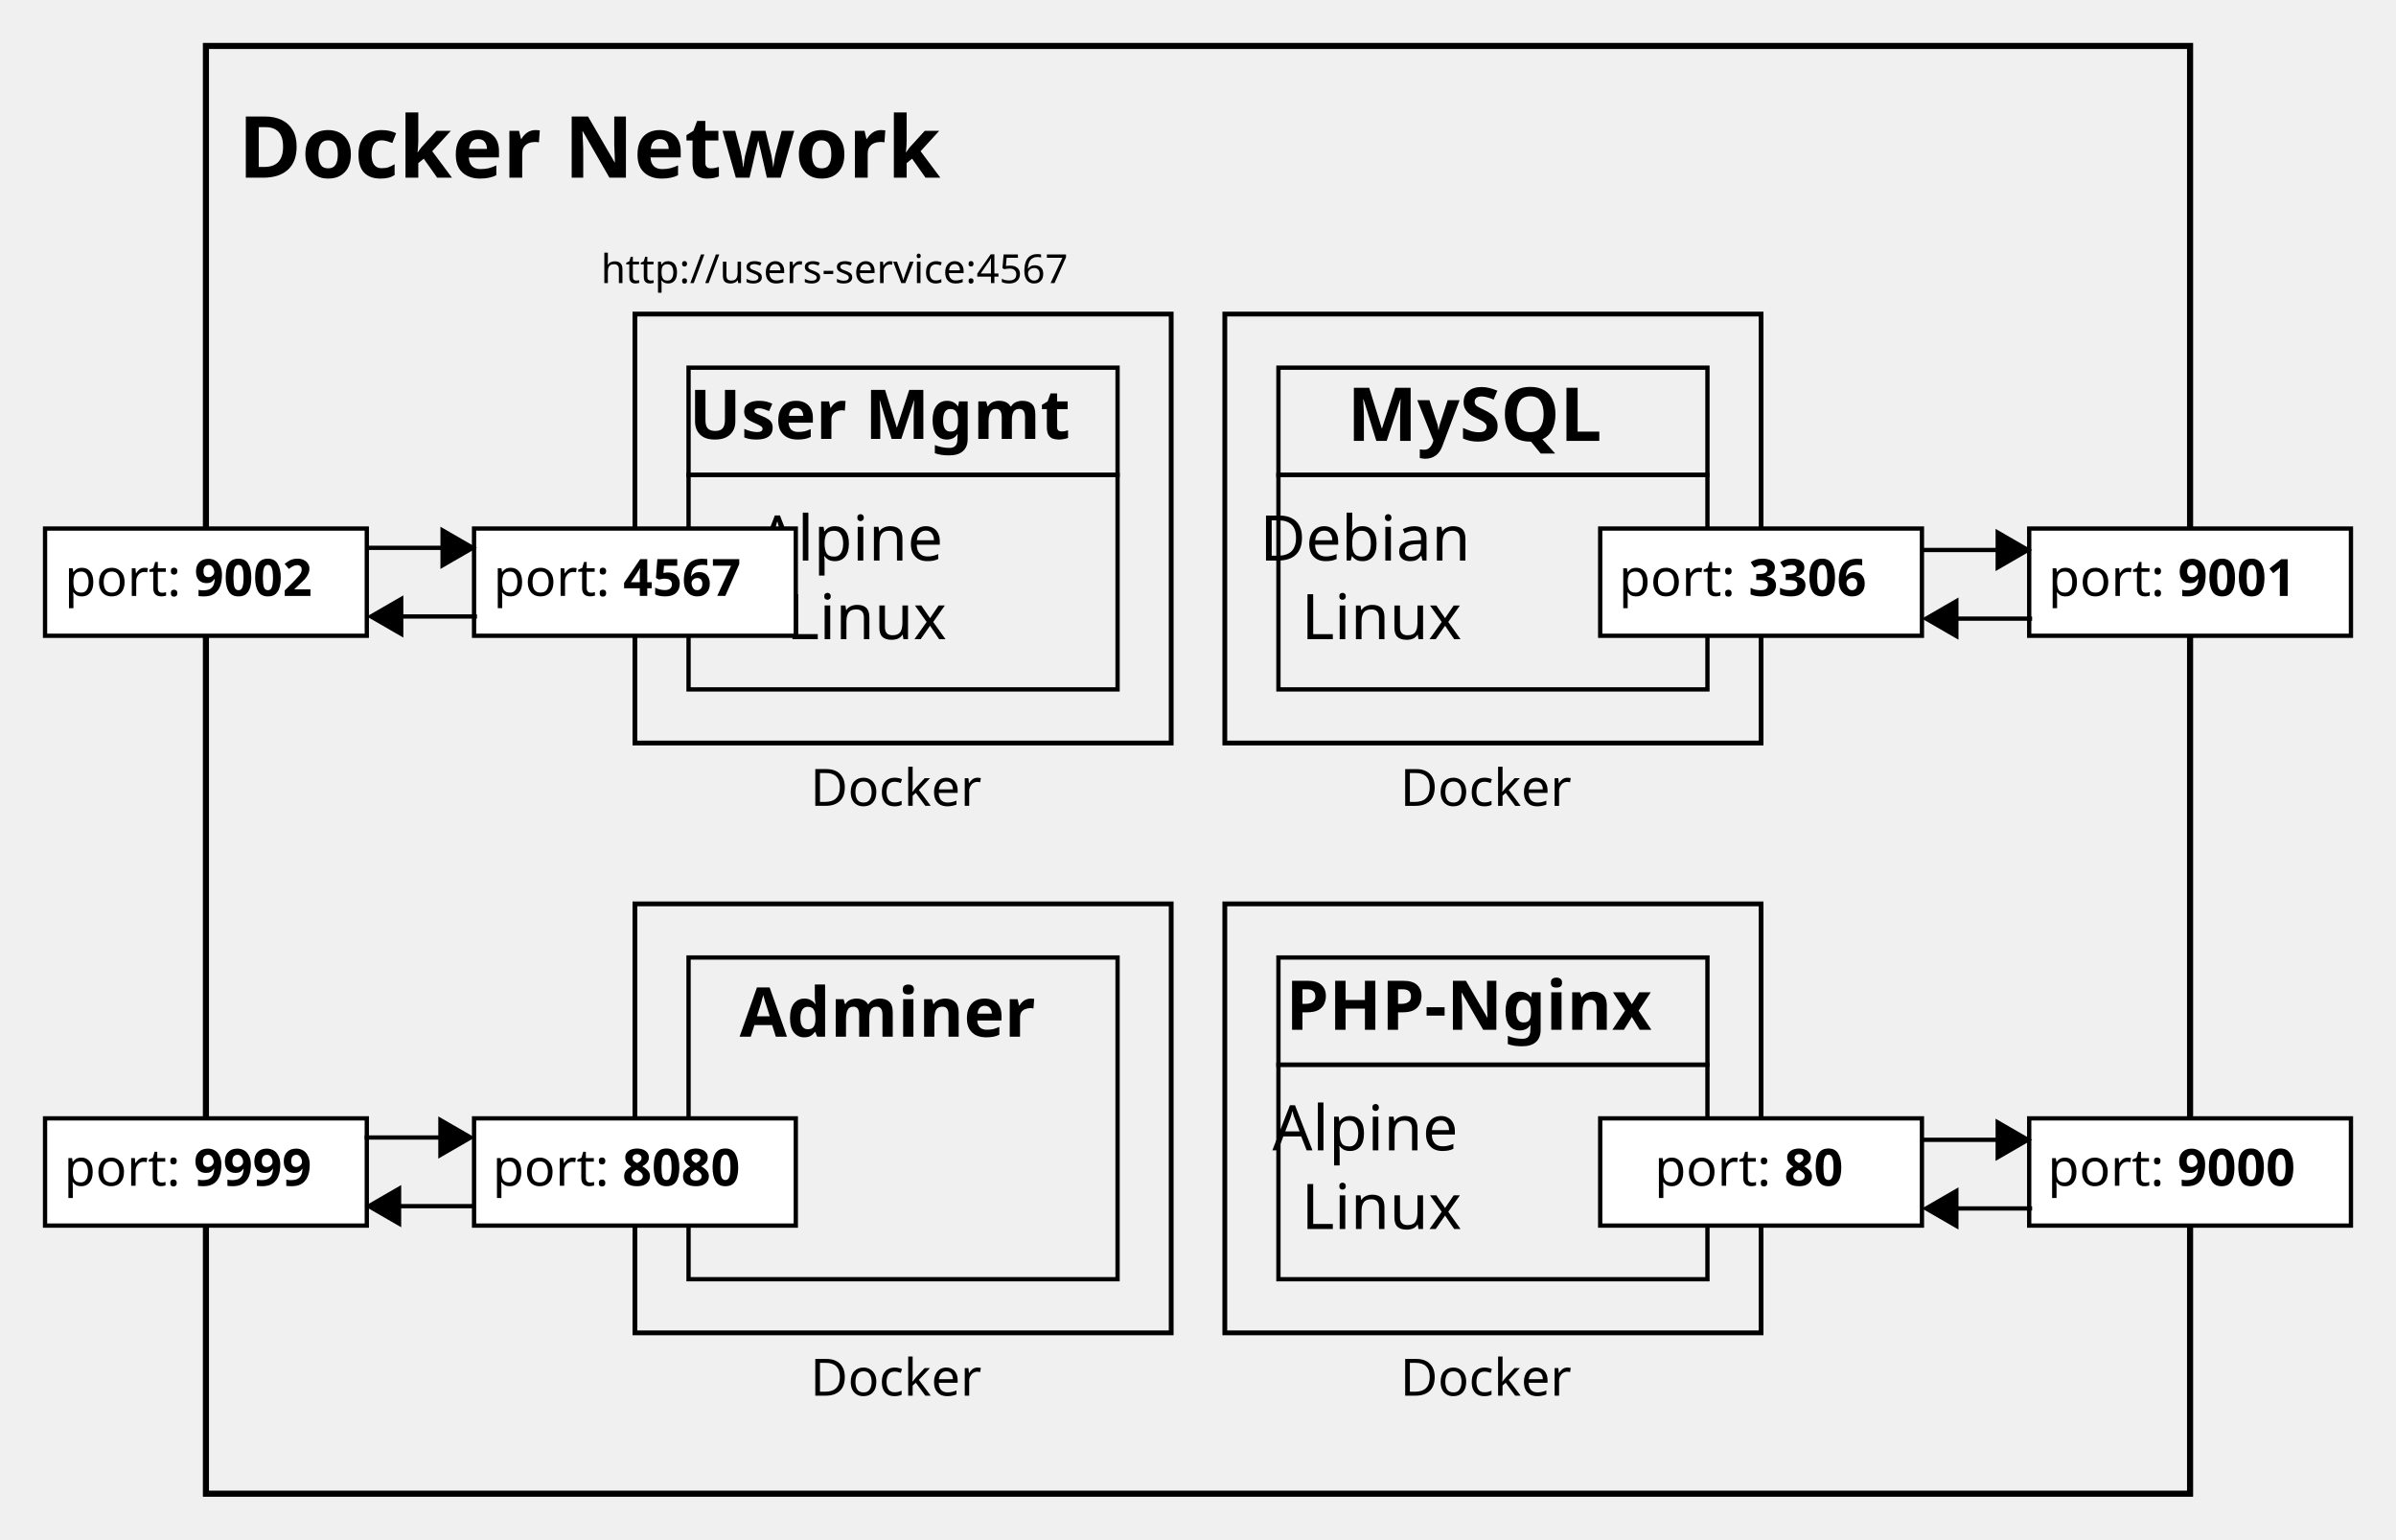
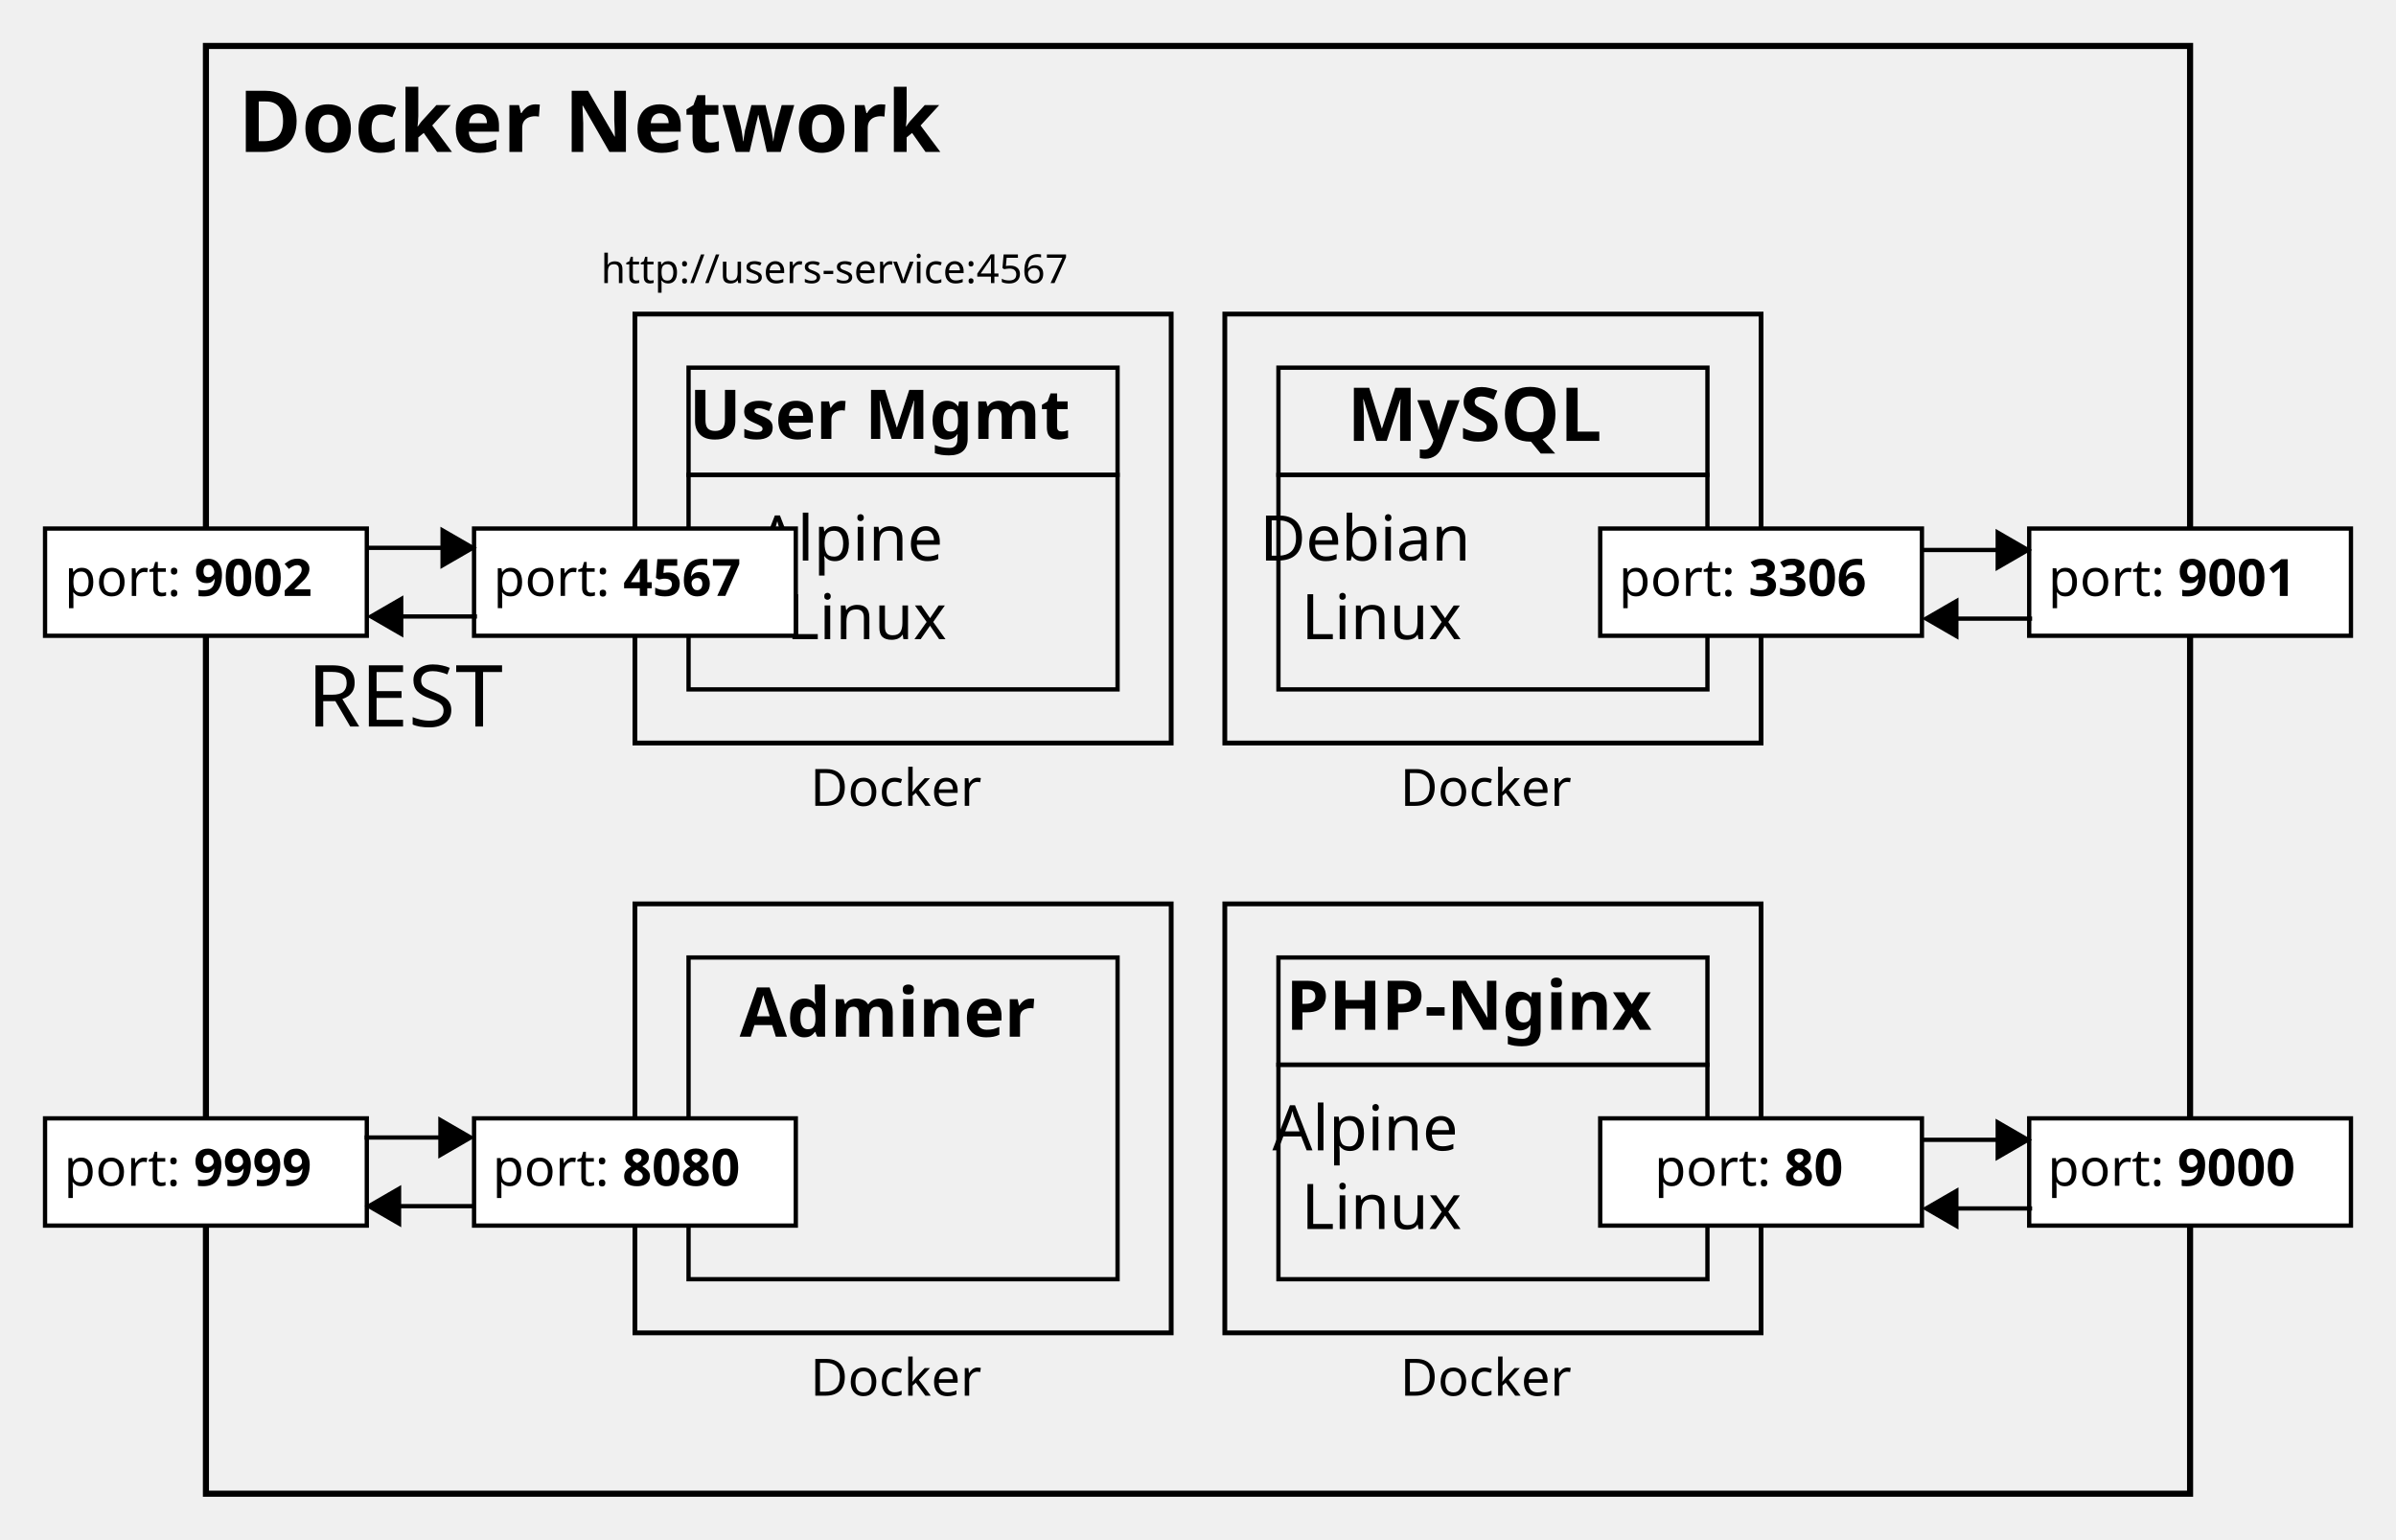
<svg xmlns="http://www.w3.org/2000/svg" width="1117" height="717.846" viewBox="0 0 295.54 189.93" version="1.1" id="svg8">
  <defs id="defs2">
    <marker orient="auto" refY="0" refX="0" id="TriangleOutL" style="overflow:visible">
      <path id="path1465" d="M 5.77,0 -2.88,5 V -5 Z" style="fill:#000000;fill-opacity:1;fill-rule:evenodd;stroke:#000000;stroke-width:1pt;stroke-opacity:1" transform="scale(0.8)" />
    </marker>
    <marker orient="auto" refY="0" refX="0" id="TriangleOutL-8" style="overflow:visible">
      <path id="path1465-0" d="M 5.77,0 -2.88,5 V -5 Z" style="fill:#000000;fill-opacity:1;fill-rule:evenodd;stroke:#000000;stroke-width:1pt;stroke-opacity:1" transform="scale(0.8)" />
    </marker>
    <marker orient="auto" refY="0" refX="0" id="TriangleOutL-1" style="overflow:visible">
      <path id="path1465-02" d="M 5.77,0 -2.88,5 V -5 Z" style="fill:#000000;fill-opacity:1;fill-rule:evenodd;stroke:#000000;stroke-width:1pt;stroke-opacity:1" transform="scale(0.8)" />
    </marker>
    <marker orient="auto" refY="0" refX="0" id="TriangleOutL-8-2" style="overflow:visible">
      <path id="path1465-0-9" d="M 5.77,0 -2.88,5 V -5 Z" style="fill:#000000;fill-opacity:1;fill-rule:evenodd;stroke:#000000;stroke-width:1pt;stroke-opacity:1" transform="scale(0.8)" />
    </marker>
    <marker orient="auto" refY="0" refX="0" id="TriangleOutL-4" style="overflow:visible">
      <path id="path1465-6" d="M 5.77,0 -2.88,5 V -5 Z" style="fill:#000000;fill-opacity:1;fill-rule:evenodd;stroke:#000000;stroke-width:1pt;stroke-opacity:1" transform="scale(0.8)" />
    </marker>
    <marker orient="auto" refY="0" refX="0" id="TriangleOutL-8-3" style="overflow:visible">
      <path id="path1465-0-7" d="M 5.77,0 -2.88,5 V -5 Z" style="fill:#000000;fill-opacity:1;fill-rule:evenodd;stroke:#000000;stroke-width:1pt;stroke-opacity:1" transform="scale(0.8)" />
    </marker>
    <marker orient="auto" refY="0" refX="0" id="TriangleOutL-9" style="overflow:visible">
      <path id="path1465-1" d="M 5.77,0 -2.88,5 V -5 Z" style="fill:#000000;fill-opacity:1;fill-rule:evenodd;stroke:#000000;stroke-width:1pt;stroke-opacity:1" transform="scale(0.8)" />
    </marker>
    <marker orient="auto" refY="0" refX="0" id="TriangleOutL-8-7" style="overflow:visible">
      <path id="path1465-0-0" d="M 5.77,0 -2.88,5 V -5 Z" style="fill:#000000;fill-opacity:1;fill-rule:evenodd;stroke:#000000;stroke-width:1pt;stroke-opacity:1" transform="scale(0.8)" />
    </marker>
  </defs>
  <g id="layer1" transform="translate(5.556249,-79.66514)">
    <g id="g1172" transform="matrix(-1,0,0,1,224.8646,66.14584)">
      <rect y="131.635" x="92.573" height="39.687" width="52.917" id="rect817-04-6" style="opacity:1;vector-effect:none;fill:none;fill-opacity:1;stroke:#000000;stroke-width:0.529;stroke-linecap:butt;stroke-linejoin:miter;stroke-miterlimit:4;stroke-dasharray:none;stroke-dashoffset:0;stroke-opacity:1" />
      <text id="text823-6-1" y="141.406" x="-139.193" style="font-style:normal;font-weight:normal;font-size:8.467px;line-height:1.25;font-family:sans-serif;letter-spacing:0px;word-spacing:0px;fill:#000000;fill-opacity:1;stroke:none;stroke-width:0.265" xml:space="preserve" transform="scale(-1,1)">
        <tspan style="font-weight:bold;stroke-width:0.265" y="141.406" x="-139.193" id="tspan821-2-3">Adminer</tspan>
      </text>
      <rect y="125.021" x="85.958" height="52.917" width="66.146" id="rect836-6-2" style="opacity:1;vector-effect:none;fill:none;fill-opacity:1;stroke:#000000;stroke-width:0.592;stroke-linecap:butt;stroke-linejoin:miter;stroke-miterlimit:4;stroke-dasharray:none;stroke-dashoffset:0;stroke-opacity:1" />
      <text id="text840-75-1" y="185.686" x="-130.465" style="font-style:normal;font-weight:normal;font-size:6.35px;line-height:1.25;font-family:sans-serif;letter-spacing:0px;word-spacing:0px;fill:#000000;fill-opacity:1;stroke:none;stroke-width:0.265" xml:space="preserve" transform="scale(-1,1)">
        <tspan style="stroke-width:0.265" y="185.686" x="-130.465" id="tspan838-69-5">Docker</tspan>
      </text>
      <rect y="151.479" x="132.26" height="13.229" width="39.687" id="rect862-9-9" style="opacity:1;vector-effect:none;fill:#ffffff;fill-opacity:1;stroke:#000000;stroke-width:0.529;stroke-linecap:butt;stroke-linejoin:miter;stroke-miterlimit:4;stroke-dasharray:none;stroke-dashoffset:0;stroke-opacity:1" />
      <text id="text840-7-9-1" y="159.79" x="-169.667" style="font-style:normal;font-weight:normal;font-size:6.35px;line-height:1.25;font-family:sans-serif;letter-spacing:0px;word-spacing:0px;fill:#000000;fill-opacity:1;stroke:none;stroke-width:0.265" xml:space="preserve" transform="scale(-1,1)">
        <tspan style="stroke-width:0.265" y="159.79" x="-169.667" id="tspan838-5-60-0">port: <tspan style="font-weight:bold" id="tspan1313">8080</tspan>
        </tspan>
      </text>
    </g>
    <rect style="opacity:1;vector-effect:none;fill:none;fill-opacity:1;stroke:#000000;stroke-width:0.753;stroke-linecap:butt;stroke-linejoin:miter;stroke-miterlimit:4;stroke-dasharray:none;stroke-dashoffset:0;stroke-opacity:1" id="rect1115" width="244.74" height="178.594" x="19.844" y="85.333" />
-     <text xml:space="preserve" style="font-style:normal;font-weight:normal;font-size:10.583px;line-height:1.25;font-family:sans-serif;letter-spacing:0px;word-spacing:0px;fill:#000000;fill-opacity:1;stroke:none;stroke-width:0.265" x="23.812" y="101.586" id="text1119">
-       <tspan id="tspan1117" x="23.812" y="101.586" style="font-weight:bold;stroke-width:0.265">Docker Network</tspan>
+     <text xml:space="preserve" style="font-style:normal;font-weight:normal;font-size:10.583px;line-height:1.25;font-family:sans-serif;letter-spacing:0px;word-spacing:0px;fill:#000000;fill-opacity:1;stroke:none;stroke-width:0.265" x="23.812" y="98.411" id="text1119">
+       <tspan id="tspan1117" x="23.812" y="98.411" style="font-weight:bold;stroke-width:0.265">Docker Network</tspan>
    </text>
    <g id="g1157" transform="matrix(-1,0,0,1,224.8646,72.76042)">
      <g transform="matrix(-1,0,0,1,350.5417,-52.91667)" id="g1054">
        <g id="g930-0" transform="matrix(-1,0,0,1,330.698,6.614577)">
          <rect y="98.562" x="72.729" height="13.229" width="52.917" id="rect817-04" style="opacity:1;vector-effect:none;fill:none;fill-opacity:1;stroke:#000000;stroke-width:0.529;stroke-linecap:butt;stroke-linejoin:miter;stroke-miterlimit:4;stroke-dasharray:none;stroke-dashoffset:0;stroke-opacity:1" />
          <text id="text823-6" y="107.35" x="-125.563" style="font-style:normal;font-weight:normal;font-size:8.467px;line-height:1.25;font-family:sans-serif;letter-spacing:0px;word-spacing:0px;fill:#000000;fill-opacity:1;stroke:none;stroke-width:0.265" xml:space="preserve" transform="scale(-1,1)">
            <tspan style="font-weight:bold;stroke-width:0.265" y="107.35" x="-125.563" id="tspan821-2">User Mgmt</tspan>
          </text>
          <rect y="91.948" x="66.115" height="52.917" width="66.146" id="rect836-6" style="opacity:1;vector-effect:none;fill:none;fill-opacity:1;stroke:#000000;stroke-width:0.592;stroke-linecap:butt;stroke-linejoin:miter;stroke-miterlimit:4;stroke-dasharray:none;stroke-dashoffset:0;stroke-opacity:1" />
          <text id="text840-75" y="152.613" x="-110.621" style="font-style:normal;font-weight:normal;font-size:6.35px;line-height:1.25;font-family:sans-serif;letter-spacing:0px;word-spacing:0px;fill:#000000;fill-opacity:1;stroke:none;stroke-width:0.265" xml:space="preserve" transform="scale(-1,1)">
            <tspan style="stroke-width:0.265" y="152.613" x="-110.621" id="tspan838-69">Docker</tspan>
          </text>
          <rect y="111.792" x="72.729" height="26.458" width="52.917" id="rect817-3-8" style="opacity:1;vector-effect:none;fill:none;fill-opacity:1;stroke:#000000;stroke-width:0.529;stroke-linecap:butt;stroke-linejoin:miter;stroke-miterlimit:4;stroke-dasharray:none;stroke-dashoffset:0;stroke-opacity:1" />
          <text id="text823-5-7" y="122.352" x="-92.603" style="font-style:normal;font-weight:normal;font-size:7.761px;line-height:1.25;font-family:sans-serif;letter-spacing:0px;word-spacing:0px;fill:#000000;fill-opacity:1;stroke:none;stroke-width:0.265" xml:space="preserve" transform="scale(-1,1)">
            <tspan style="text-align:center;text-anchor:middle;stroke-width:0.265" y="122.352" x="-92.603" id="tspan821-6-2">Alpine</tspan>
            <tspan id="tspan915-82" style="text-align:center;text-anchor:middle;stroke-width:0.265" y="132.053" x="-92.603">Linux</tspan>
          </text>
          <rect y="118.406" x="112.417" height="13.229" width="39.687" id="rect862-9" style="opacity:1;vector-effect:none;fill:#ffffff;fill-opacity:1;stroke:#000000;stroke-width:0.529;stroke-linecap:butt;stroke-linejoin:miter;stroke-miterlimit:4;stroke-dasharray:none;stroke-dashoffset:0;stroke-opacity:1" />
          <text id="text840-7-9" y="126.714" x="-149.723" style="font-style:normal;font-weight:normal;font-size:6.35px;line-height:1.25;font-family:sans-serif;letter-spacing:0px;word-spacing:0px;fill:#000000;fill-opacity:1;stroke:none;stroke-width:0.265" xml:space="preserve" transform="scale(-1,1)">
            <tspan style="stroke-width:0.265" y="126.714" x="-149.723" id="tspan838-5-60">port: <tspan style="font-weight:bold" id="tspan1311">4567</tspan>
            </tspan>
          </text>
        </g>
      </g>
      <text transform="scale(-1,1)" id="text1123" y="41.828" x="-156.3" style="font-style:normal;font-weight:normal;font-size:4.939px;line-height:1.25;font-family:sans-serif;letter-spacing:0px;word-spacing:0px;fill:#000000;fill-opacity:1;stroke:none;stroke-width:0.265" xml:space="preserve">
        <tspan style="font-style:normal;font-variant:normal;font-weight:normal;font-stretch:normal;font-family:'Courier 10 Pitch';-inkscape-font-specification:'Courier 10 Pitch';stroke-width:0.265" y="41.828" x="-156.3" id="tspan1121">http://users-service:4567</tspan>
      </text>
    </g>
    <g id="g930" transform="translate(79.375,-6.614589)">
      <rect y="131.635" x="72.76" height="13.229" width="52.917" id="rect817" style="opacity:1;vector-effect:none;fill:none;fill-opacity:1;stroke:#000000;stroke-width:0.529;stroke-linecap:butt;stroke-linejoin:miter;stroke-miterlimit:4;stroke-dasharray:none;stroke-dashoffset:0;stroke-opacity:1" />
      <text id="text823" y="140.664" x="81.239" style="font-style:normal;font-weight:normal;font-size:9.172px;line-height:1.25;font-family:sans-serif;letter-spacing:0px;word-spacing:0px;fill:#000000;fill-opacity:1;stroke:none;stroke-width:0.265" xml:space="preserve">
        <tspan style="font-weight:bold;stroke-width:0.265" y="140.664" x="81.239" id="tspan821">MySQL</tspan>
      </text>
      <rect y="125.021" x="66.146" height="52.917" width="66.146" id="rect836" style="opacity:1;vector-effect:none;fill:none;fill-opacity:1;stroke:#000000;stroke-width:0.592;stroke-linecap:butt;stroke-linejoin:miter;stroke-miterlimit:4;stroke-dasharray:none;stroke-dashoffset:0;stroke-opacity:1" />
      <text id="text840" y="185.686" x="87.785" style="font-style:normal;font-weight:normal;font-size:6.35px;line-height:1.25;font-family:sans-serif;letter-spacing:0px;word-spacing:0px;fill:#000000;fill-opacity:1;stroke:none;stroke-width:0.265" xml:space="preserve">
        <tspan style="stroke-width:0.265" y="185.686" x="87.785" id="tspan838">Docker</tspan>
      </text>
      <rect y="144.865" x="72.76" height="26.458" width="52.917" id="rect817-3" style="opacity:1;vector-effect:none;fill:none;fill-opacity:1;stroke:#000000;stroke-width:0.529;stroke-linecap:butt;stroke-linejoin:miter;stroke-miterlimit:4;stroke-dasharray:none;stroke-dashoffset:0;stroke-opacity:1" />
      <text id="text823-5" y="155.425" x="92.54" style="font-style:normal;font-weight:normal;font-size:7.761px;line-height:1.25;font-family:sans-serif;letter-spacing:0px;word-spacing:0px;fill:#000000;fill-opacity:1;stroke:none;stroke-width:0.265" xml:space="preserve">
        <tspan style="text-align:center;text-anchor:middle;stroke-width:0.265" y="155.425" x="92.54" id="tspan821-6">Debian</tspan>
        <tspan id="tspan915" style="text-align:center;text-anchor:middle;stroke-width:0.265" y="165.126" x="92.54">Linux</tspan>
      </text>
      <rect y="151.479" x="112.448" height="13.229" width="39.687" id="rect862" style="opacity:1;vector-effect:none;fill:#ffffff;fill-opacity:1;stroke:#000000;stroke-width:0.529;stroke-linecap:butt;stroke-linejoin:miter;stroke-miterlimit:4;stroke-dasharray:none;stroke-dashoffset:0;stroke-opacity:1" />
      <text id="text840-7" y="159.79" x="114.747" style="font-style:normal;font-weight:normal;font-size:6.35px;line-height:1.25;font-family:sans-serif;letter-spacing:0px;word-spacing:0px;fill:#000000;fill-opacity:1;stroke:none;stroke-width:0.265" xml:space="preserve">
        <tspan style="stroke-width:0.265" y="159.79" x="114.747" id="tspan838-5">port: <tspan style="font-weight:bold" id="tspan1315">3306</tspan>
        </tspan>
      </text>
    </g>
    <g id="g930-4" transform="translate(79.37499,66.14583)">
      <rect y="131.635" x="72.76" height="13.229" width="52.917" id="rect817-0" style="opacity:1;vector-effect:none;fill:none;fill-opacity:1;stroke:#000000;stroke-width:0.529;stroke-linecap:butt;stroke-linejoin:miter;stroke-miterlimit:4;stroke-dasharray:none;stroke-dashoffset:0;stroke-opacity:1" />
      <text id="text823-3" y="140.553" x="73.674" style="font-style:normal;font-weight:normal;font-size:8.467px;line-height:1.25;font-family:sans-serif;letter-spacing:0px;word-spacing:0px;fill:#000000;fill-opacity:1;stroke:none;stroke-width:0.265" xml:space="preserve">
        <tspan style="font-weight:bold;stroke-width:0.265" y="140.553" x="73.674" id="tspan821-9">PHP-Nginx</tspan>
      </text>
      <rect y="125.021" x="66.146" height="52.917" width="66.146" id="rect836-1" style="opacity:1;vector-effect:none;fill:none;fill-opacity:1;stroke:#000000;stroke-width:0.592;stroke-linecap:butt;stroke-linejoin:miter;stroke-miterlimit:4;stroke-dasharray:none;stroke-dashoffset:0;stroke-opacity:1" />
      <text id="text840-9" y="185.686" x="87.785" style="font-style:normal;font-weight:normal;font-size:6.35px;line-height:1.25;font-family:sans-serif;letter-spacing:0px;word-spacing:0px;fill:#000000;fill-opacity:1;stroke:none;stroke-width:0.265" xml:space="preserve">
        <tspan style="stroke-width:0.265" y="185.686" x="87.785" id="tspan838-6">Docker</tspan>
      </text>
      <rect y="144.865" x="72.76" height="26.458" width="52.917" id="rect817-3-9" style="opacity:1;vector-effect:none;fill:none;fill-opacity:1;stroke:#000000;stroke-width:0.529;stroke-linecap:butt;stroke-linejoin:miter;stroke-miterlimit:4;stroke-dasharray:none;stroke-dashoffset:0;stroke-opacity:1" />
      <text id="text823-5-3" y="155.425" x="92.54" style="font-style:normal;font-weight:normal;font-size:7.761px;line-height:1.25;font-family:sans-serif;letter-spacing:0px;word-spacing:0px;fill:#000000;fill-opacity:1;stroke:none;stroke-width:0.265" xml:space="preserve">
        <tspan style="text-align:center;text-anchor:middle;stroke-width:0.265" y="155.425" x="92.54" id="tspan821-6-3">Alpine</tspan>
        <tspan id="tspan915-8" style="text-align:center;text-anchor:middle;stroke-width:0.265" y="165.126" x="92.54">Linux</tspan>
      </text>
      <rect y="151.479" x="112.448" height="13.229" width="39.687" id="rect862-0" style="opacity:1;vector-effect:none;fill:#ffffff;fill-opacity:1;stroke:#000000;stroke-width:0.529;stroke-linecap:butt;stroke-linejoin:miter;stroke-miterlimit:4;stroke-dasharray:none;stroke-dashoffset:0;stroke-opacity:1" />
      <text id="text840-7-5" y="159.79" x="119.144" style="font-style:normal;font-weight:normal;font-size:6.35px;line-height:1.25;font-family:sans-serif;letter-spacing:0px;word-spacing:0px;fill:#000000;fill-opacity:1;stroke:none;stroke-width:0.265" xml:space="preserve">
        <tspan style="stroke-width:0.265" y="159.79" x="119.144" id="tspan838-5-6">port: <tspan style="font-weight:bold" id="tspan1317">80</tspan>
        </tspan>
      </text>
    </g>
    <rect y="144.865" x="244.74" height="13.229" width="39.687" id="rect862-1" style="opacity:1;vector-effect:none;fill:#ffffff;fill-opacity:1;stroke:#000000;stroke-width:0.529;stroke-linecap:butt;stroke-linejoin:miter;stroke-miterlimit:4;stroke-dasharray:none;stroke-dashoffset:0;stroke-opacity:1" />
    <text id="text840-7-1" y="153.175" x="247.087" style="font-style:normal;font-weight:normal;font-size:6.35px;line-height:1.25;font-family:sans-serif;letter-spacing:0px;word-spacing:0px;fill:#000000;fill-opacity:1;stroke:none;stroke-width:0.265" xml:space="preserve">
      <tspan style="stroke-width:0.265" y="153.175" x="247.087" id="tspan838-5-1">port: <tspan style="font-weight:bold" id="tspan2931">9001</tspan>
      </tspan>
    </text>
    <rect y="217.625" x="244.74" height="13.229" width="39.687" id="rect862-7" style="opacity:1;vector-effect:none;fill:#ffffff;fill-opacity:1;stroke:#000000;stroke-width:0.529;stroke-linecap:butt;stroke-linejoin:miter;stroke-miterlimit:4;stroke-dasharray:none;stroke-dashoffset:0;stroke-opacity:1" />
    <text id="text840-7-0" y="225.936" x="247.02" style="font-style:normal;font-weight:normal;font-size:6.35px;line-height:1.25;font-family:sans-serif;letter-spacing:0px;word-spacing:0px;fill:#000000;fill-opacity:1;stroke:none;stroke-width:0.265" xml:space="preserve">
      <tspan style="stroke-width:0.265" y="225.936" x="247.02" id="tspan838-5-4">port: <tspan style="font-weight:bold" id="tspan2933">9000</tspan>
      </tspan>
    </text>
    <rect y="144.865" x="1.0000026e-06" height="13.229" width="39.687" id="rect862-08" style="opacity:1;vector-effect:none;fill:#ffffff;fill-opacity:1;stroke:#000000;stroke-width:0.529;stroke-linecap:butt;stroke-linejoin:miter;stroke-miterlimit:4;stroke-dasharray:none;stroke-dashoffset:0;stroke-opacity:1" />
    <text id="text840-7-51" y="153.175" x="2.405" style="font-style:normal;font-weight:normal;font-size:6.35px;line-height:1.25;font-family:sans-serif;letter-spacing:0px;word-spacing:0px;fill:#000000;fill-opacity:1;stroke:none;stroke-width:0.265" xml:space="preserve">
      <tspan style="stroke-width:0.265" y="153.175" x="2.405" id="tspan838-5-66">port: <tspan style="font-weight:bold" id="tspan2927">9002</tspan>
      </tspan>
    </text>
    <rect y="217.625" x="1.0536744e-05" height="13.229" width="39.687" id="rect862-2" style="opacity:1;vector-effect:none;fill:#ffffff;fill-opacity:1;stroke:#000000;stroke-width:0.529;stroke-linecap:butt;stroke-linejoin:miter;stroke-miterlimit:4;stroke-dasharray:none;stroke-dashoffset:0;stroke-opacity:1" />
    <text id="text840-7-19" y="225.933" x="2.332" style="font-style:normal;font-weight:normal;font-size:6.35px;line-height:1.25;font-family:sans-serif;letter-spacing:0px;word-spacing:0px;fill:#000000;fill-opacity:1;stroke:none;stroke-width:0.265" xml:space="preserve">
      <tspan style="stroke-width:0.265" y="225.933" x="2.332" id="tspan838-5-64">port: <tspan style="font-weight:bold" id="tspan2929">9999</tspan>
      </tspan>
    </text>
    <g id="g2748">
      <path id="path1321" d="M 39.688,147.246 H 50.271" style="fill:none;stroke:#000000;stroke-width:0.529;stroke-linecap:butt;stroke-linejoin:miter;stroke-miterlimit:4;stroke-dasharray:none;stroke-opacity:1;marker-end:url(#TriangleOutL)" />
      <path id="path1321-8" d="M 53.277,155.713 H 42.694" style="fill:none;stroke:#000000;stroke-width:0.529;stroke-linecap:butt;stroke-linejoin:miter;stroke-miterlimit:4;stroke-dasharray:none;stroke-opacity:1;marker-end:url(#TriangleOutL-8)" />
    </g>
    <g transform="translate(-0.2645836,72.74152)" id="g2748-7">
      <path id="path1321-5" d="M 39.688,147.246 H 50.271" style="fill:none;stroke:#000000;stroke-width:0.529;stroke-linecap:butt;stroke-linejoin:miter;stroke-miterlimit:4;stroke-dasharray:none;stroke-opacity:1;marker-end:url(#TriangleOutL-1)" />
      <path id="path1321-8-6" d="M 53.277,155.713 H 42.694" style="fill:none;stroke:#000000;stroke-width:0.529;stroke-linecap:butt;stroke-linejoin:miter;stroke-miterlimit:4;stroke-dasharray:none;stroke-opacity:1;marker-end:url(#TriangleOutL-8-2)" />
    </g>
    <g transform="translate(191.8229,0.2646107)" id="g2748-9">
      <path id="path1321-7" d="M 39.688,147.246 H 50.271" style="fill:none;stroke:#000000;stroke-width:0.529;stroke-linecap:butt;stroke-linejoin:miter;stroke-miterlimit:4;stroke-dasharray:none;stroke-opacity:1;marker-end:url(#TriangleOutL-4)" />
      <path id="path1321-8-4" d="M 53.277,155.713 H 42.694" style="fill:none;stroke:#000000;stroke-width:0.529;stroke-linecap:butt;stroke-linejoin:miter;stroke-miterlimit:4;stroke-dasharray:none;stroke-opacity:1;marker-end:url(#TriangleOutL-8-3)" />
    </g>
    <g transform="translate(191.8229,73.02503)" id="g2748-6">
      <path id="path1321-0" d="M 39.688,147.246 H 50.271" style="fill:none;stroke:#000000;stroke-width:0.529;stroke-linecap:butt;stroke-linejoin:miter;stroke-miterlimit:4;stroke-dasharray:none;stroke-opacity:1;marker-end:url(#TriangleOutL-9)" />
      <path id="path1321-8-8" d="M 53.277,155.713 H 42.694" style="fill:none;stroke:#000000;stroke-width:0.529;stroke-linecap:butt;stroke-linejoin:miter;stroke-miterlimit:4;stroke-dasharray:none;stroke-opacity:1;marker-end:url(#TriangleOutL-8-7)" />
    </g>
+     <text xml:space="preserve" style="font-style:normal;font-weight:normal;font-size:10.583px;line-height:13.582px;font-family:sans-serif;letter-spacing:0px;word-spacing:0px;fill:#000000;fill-opacity:1;stroke:none;stroke-width:0.265" x="32.328" y="169.286" id="text4673">
+       <tspan id="tspan4671" x="32.328" y="169.286" style="line-height:8.467px;stroke-width:0.265">REST</tspan>
+     </text>
  </g>
</svg>
